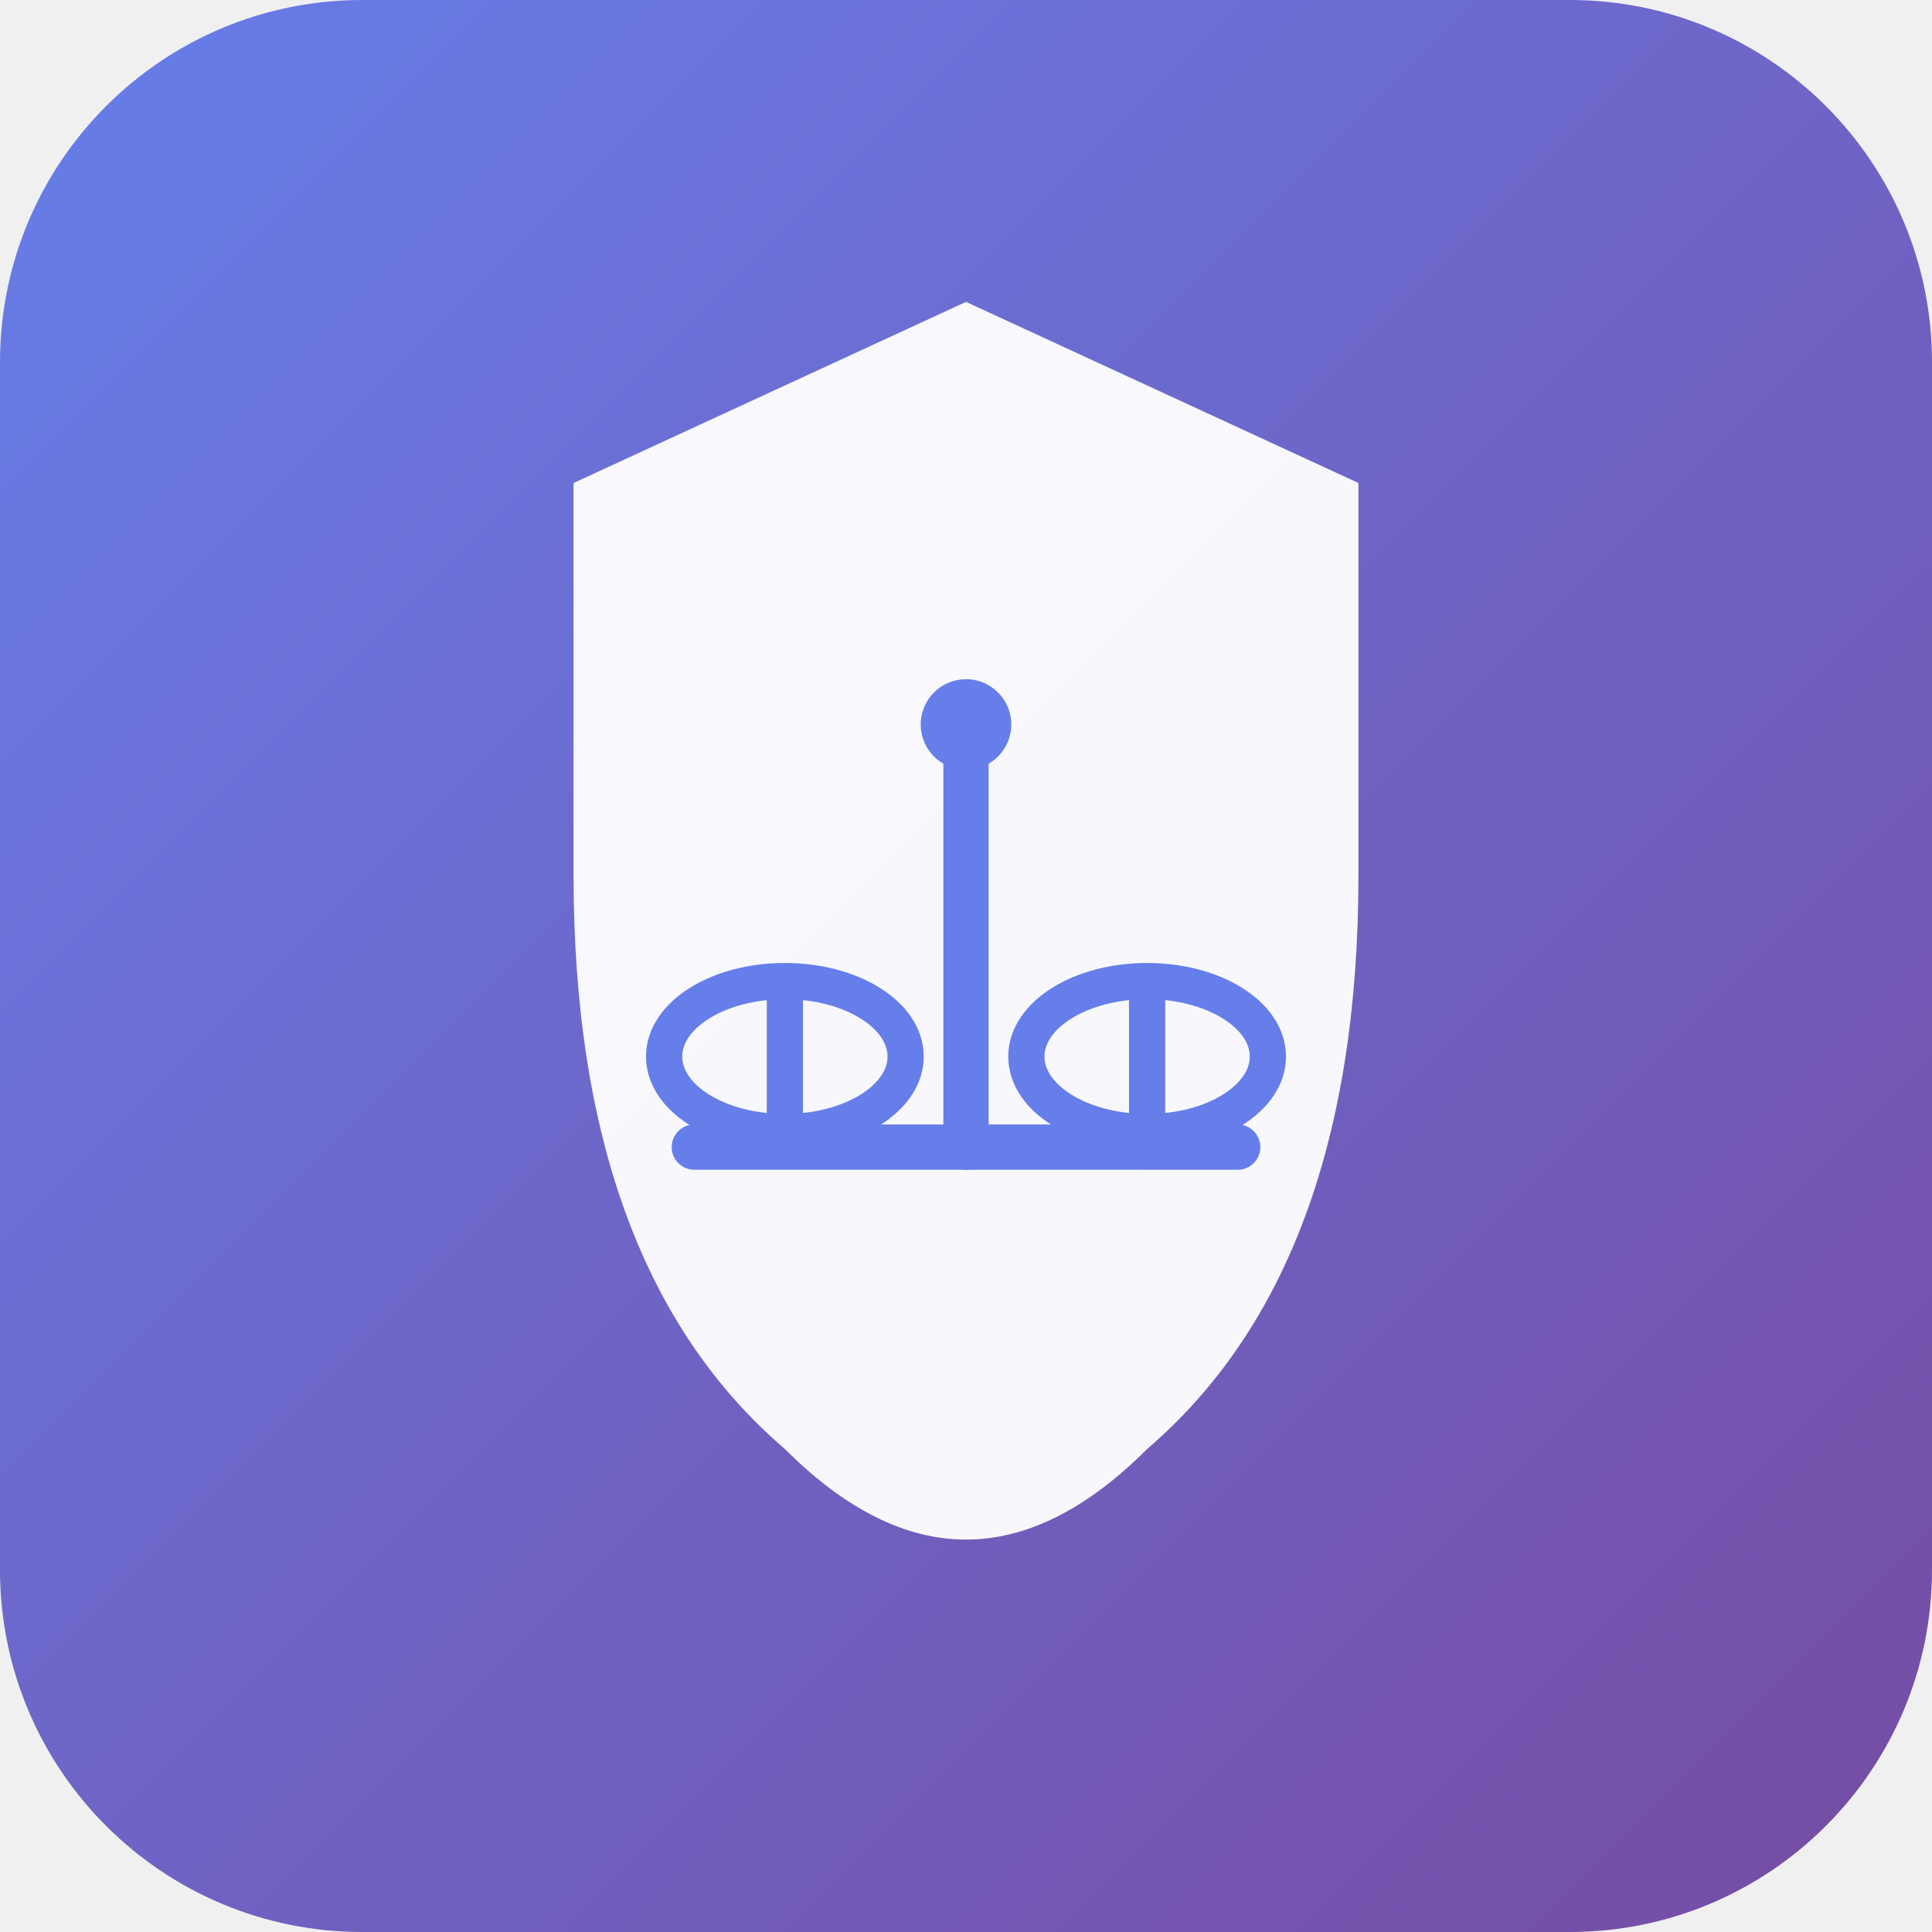
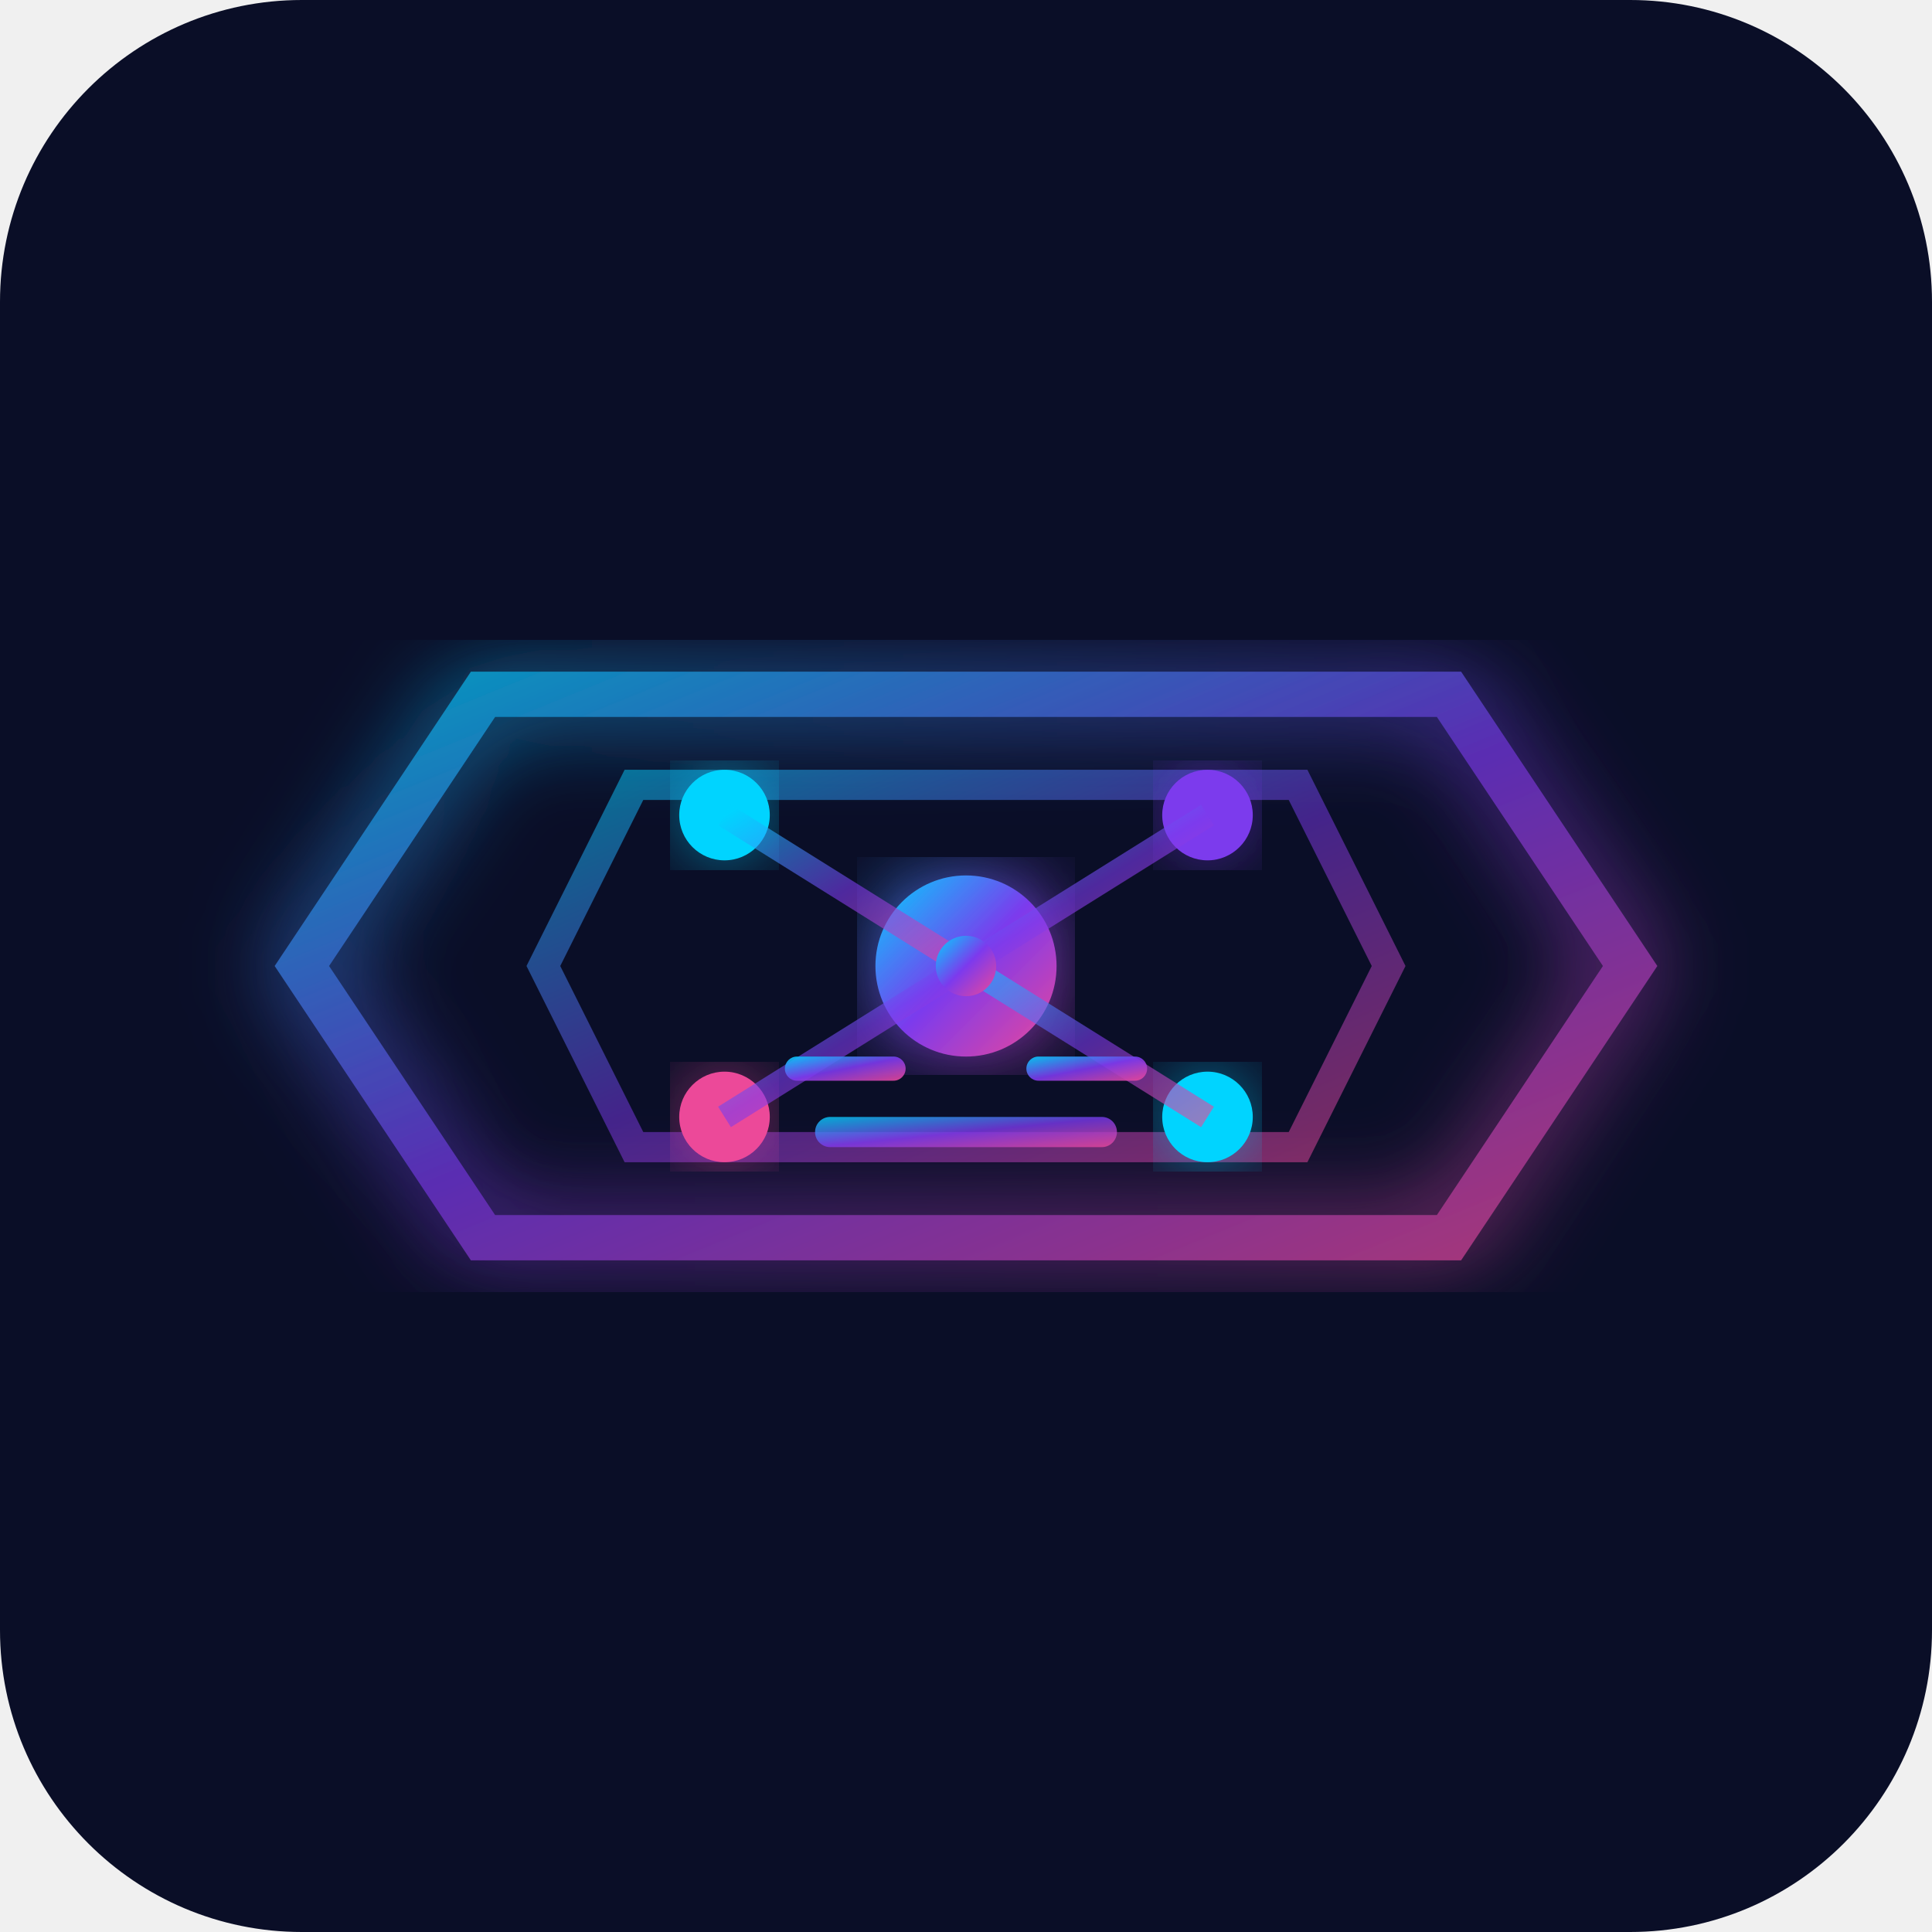
<svg xmlns="http://www.w3.org/2000/svg" width="64" height="64" viewBox="0 0 64 64">
  <defs>
    <linearGradient id="favGrad1" x1="0%" y1="0%" x2="100%" y2="100%">
-       <stop offset="0%" style="stop-color:#667eea;stop-opacity:1" />
-       <stop offset="100%" style="stop-color:#764ba2;stop-opacity:1" />
+       <stop offset="0%" style="stop-color:#00d4ff;stop-opacity:1" />
+       <stop offset="50%" style="stop-color:#7c3aed;stop-opacity:1" />
+       <stop offset="100%" style="stop-color:#ec4899;stop-opacity:1" />
    </linearGradient>
+     <filter id="favGlow">
+       <feGaussianBlur stdDeviation="1.5" result="coloredBlur" />
+       <feMerge>
+         <feMergeNode in="coloredBlur" />
+         <feMergeNode in="SourceGraphic" />
+       </feMerge>
+     </filter>
  </defs>
-   <rect width="64" height="64" rx="12" fill="url(#favGrad1)" />
-   <path d="M 32 10 L 45 16 L 45 29 Q 45 42 38 48 Q 32 54 26 48 Q 19 42 19 29 L 19 16 Z" fill="white" opacity="0.95" />
+   <rect width="64" height="64" rx="10" fill="#0a0e27" />
  <g transform="translate(32, 32)">
-     <line x1="-9" y1="6" x2="9" y2="6" stroke="#667eea" stroke-width="1.5" stroke-linecap="round" />
-     <ellipse cx="-6" cy="3" rx="4" ry="2.5" fill="none" stroke="#667eea" stroke-width="1.2" />
-     <line x1="-6" y1="0.5" x2="-6" y2="6" stroke="#667eea" stroke-width="1.2" />
-     <ellipse cx="6" cy="3" rx="4" ry="2.5" fill="none" stroke="#667eea" stroke-width="1.2" />
-     <line x1="6" y1="0.5" x2="6" y2="6" stroke="#667eea" stroke-width="1.2" />
-     <line x1="0" y1="-8" x2="0" y2="6" stroke="#667eea" stroke-width="1.5" stroke-linecap="round" />
-     <circle cx="0" cy="-8" r="1.5" fill="#667eea" />
+     <polygon points="-16,-9 16,-9 22,0 16,9 -16,9 -22,0" fill="none" stroke="url(#favGrad1)" stroke-width="1.5" opacity="0.7" filter="url(#favGlow)" />
+     <polygon points="-11,-6 11,-6 14,0 11,6 -11,6 -14,0" fill="none" stroke="url(#favGrad1)" stroke-width="1" opacity="0.5" />
+     <circle cx="0" cy="0" r="3" fill="url(#favGrad1)" filter="url(#favGlow)" />
+     <circle cx="-8" cy="-5" r="1.5" fill="#00d4ff" filter="url(#favGlow)" />
+     <circle cx="8" cy="-5" r="1.5" fill="#7c3aed" filter="url(#favGlow)" />
+     <circle cx="-8" cy="5" r="1.5" fill="#ec4899" filter="url(#favGlow)" />
+     <circle cx="8" cy="5" r="1.5" fill="#00d4ff" filter="url(#favGlow)" />
+     <line x1="0" y1="0" x2="-8" y2="-5" stroke="url(#favGrad1)" stroke-width="0.8" opacity="0.6" />
+     <line x1="0" y1="0" x2="8" y2="-5" stroke="url(#favGrad1)" stroke-width="0.8" opacity="0.6" />
+     <line x1="0" y1="0" x2="-8" y2="5" stroke="url(#favGrad1)" stroke-width="0.8" opacity="0.6" />
+     <line x1="0" y1="0" x2="8" y2="5" stroke="url(#favGrad1)" stroke-width="0.8" opacity="0.6" />
+     <g transform="translate(0, 2)">
+       <rect x="-5" y="3" width="10" height="1" fill="url(#favGrad1)" opacity="0.8" rx="0.5" />
+       <rect x="-6" y="1" width="4" height="0.8" fill="url(#favGrad1)" opacity="0.9" rx="0.4" />
+       <rect x="2" y="1" width="4" height="0.8" fill="url(#favGrad1)" opacity="0.9" rx="0.4" />
+       <line x1="0" y1="-2" x2="0" y2="3" stroke="url(#favGrad1)" stroke-width="1" opacity="0.7" />
+       <circle cx="0" cy="-2" r="1" fill="url(#favGrad1)" />
+     </g>
  </g>
</svg>
